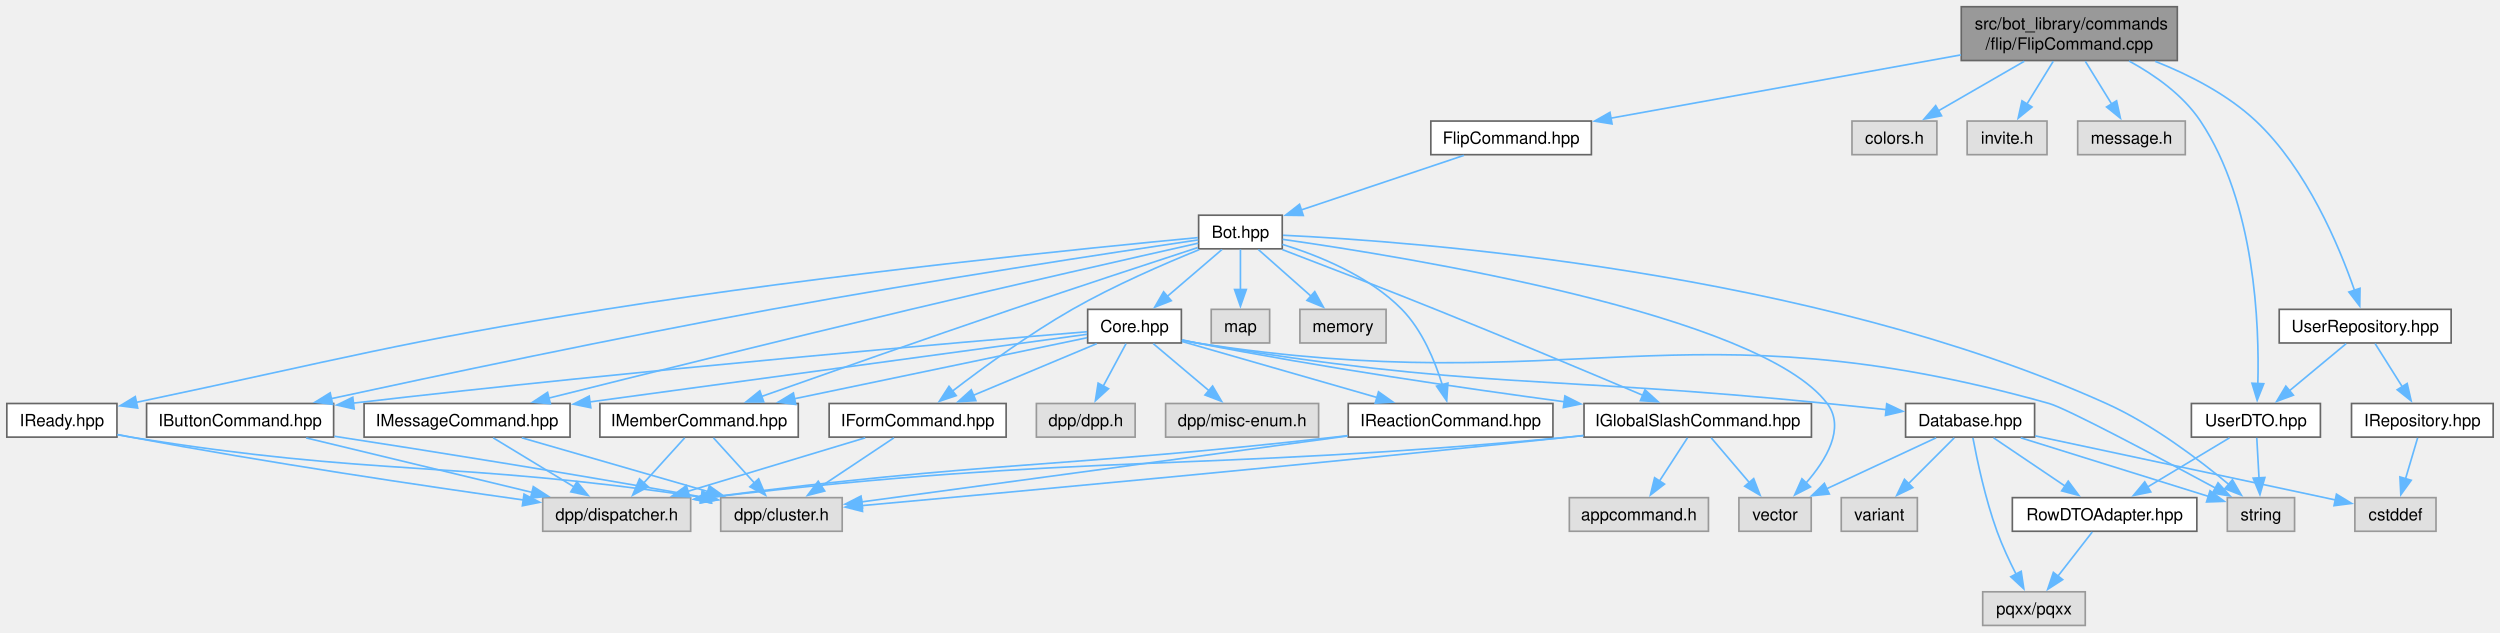
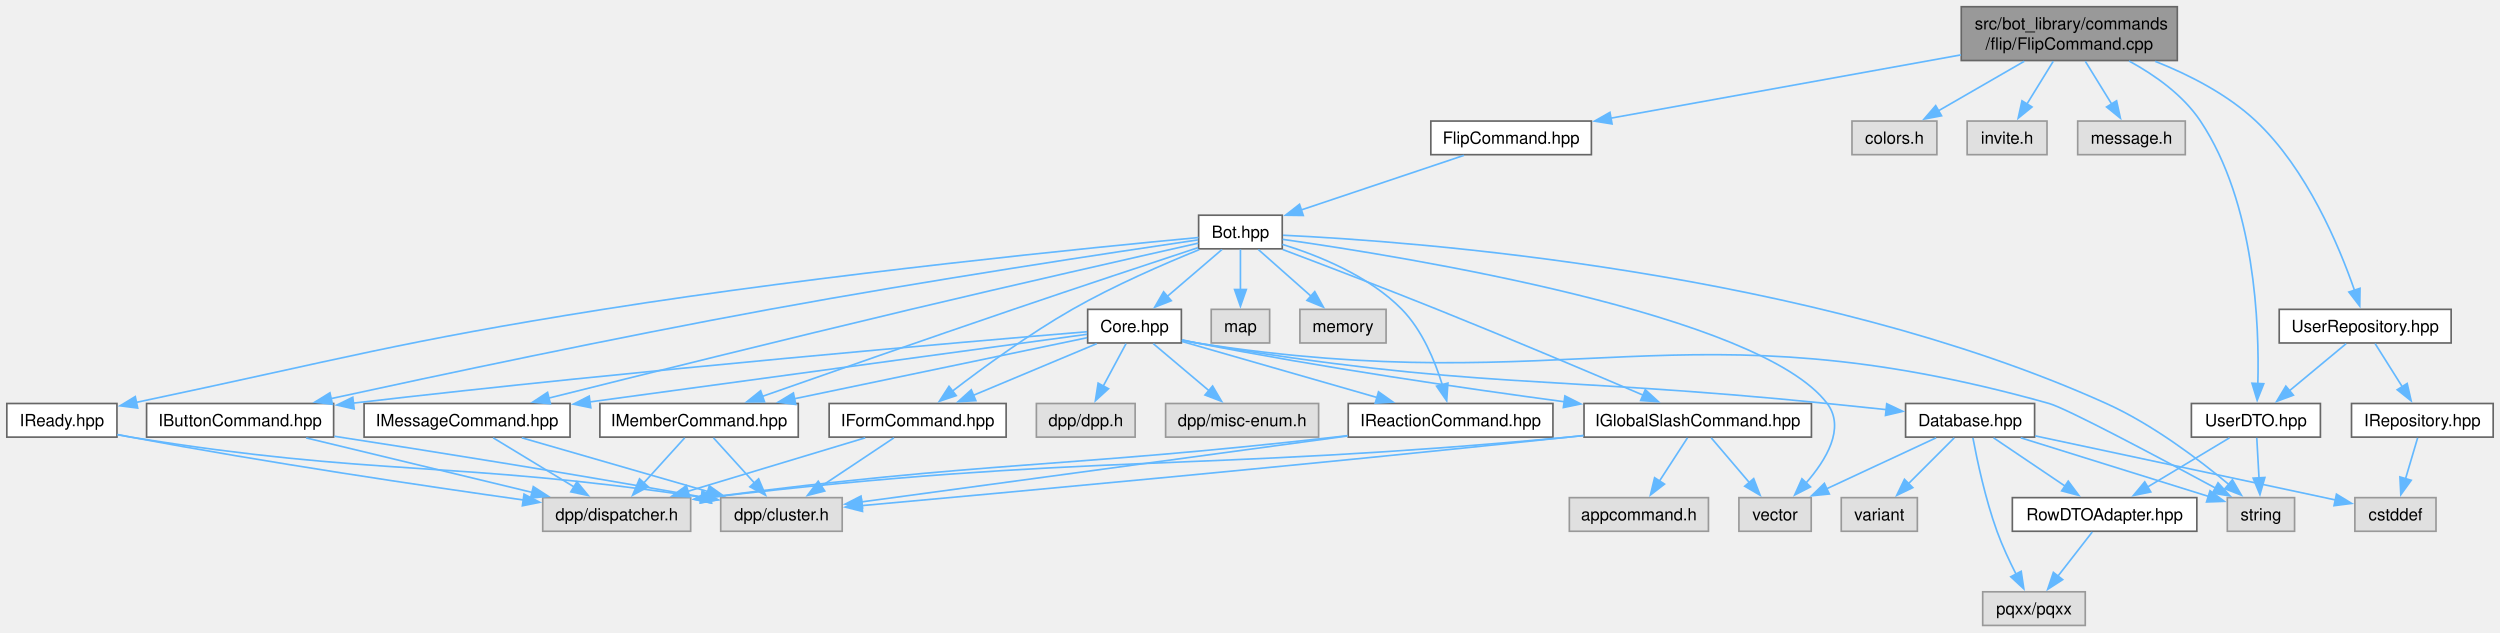
<svg xmlns="http://www.w3.org/2000/svg" xmlns:xlink="http://www.w3.org/1999/xlink" width="1487pt" height="376pt" viewBox="0.00 0.00 1486.88 376.00">
  <g id="graph0" class="graph" transform="scale(1 1) rotate(0) translate(4 372)">
    <g id="Node000001" class="node">
      <g id="a_Node000001">
        <a xlink:title=" ">
          <polygon fill="#999999" stroke="#666666" points="1291,-368 1162.5,-368 1162.5,-336 1291,-336 1291,-368" />
          <text text-anchor="start" x="1170.5" y="-354.5" font-family="Helvetica,sans-Serif" font-size="10.00">src/bot_library/commands</text>
          <text text-anchor="middle" x="1226.75" y="-342.5" font-family="Helvetica,sans-Serif" font-size="10.00">/flip/FlipCommand.cpp</text>
        </a>
      </g>
    </g>
    <g id="Node000002" class="node">
      <g id="a_Node000002">
        <a xlink:href="FlipCommand_8hpp.html" target="_top" xlink:title=" ">
          <polygon fill="white" stroke="#666666" points="942.5,-300 847,-300 847,-280 942.5,-280 942.5,-300" />
          <text text-anchor="middle" x="894.75" y="-286.5" font-family="Helvetica,sans-Serif" font-size="10.00">FlipCommand.hpp</text>
        </a>
      </g>
    </g>
    <g id="edge1_Node000001_Node000002" class="edge">
      <g id="a_edge1_Node000001_Node000002">
        <a xlink:title=" ">
          <path fill="none" stroke="#63b8ff" d="M1162.34,-339.36C1102.06,-328.47 1012.73,-312.32 954.13,-301.73" />
          <polygon fill="#63b8ff" stroke="#63b8ff" points="954.79,-298.29 944.33,-299.96 953.55,-305.18 954.79,-298.29" />
        </a>
      </g>
    </g>
    <g id="Node000026" class="node">
      <g id="a_Node000026">
        <a xlink:title=" ">
          <polygon fill="#e0e0e0" stroke="#999999" points="1148,-300 1097.5,-300 1097.5,-280 1148,-280 1148,-300" />
          <text text-anchor="middle" x="1122.75" y="-286.5" font-family="Helvetica,sans-Serif" font-size="10.00">colors.h</text>
        </a>
      </g>
    </g>
    <g id="edge48_Node000001_Node000026" class="edge">
      <g id="a_edge48_Node000001_Node000026">
        <a xlink:title=" ">
          <path fill="none" stroke="#63b8ff" d="M1199.97,-335.55C1184.17,-326.43 1164.27,-314.96 1148.63,-305.93" />
          <polygon fill="#63b8ff" stroke="#63b8ff" points="1150.78,-303.13 1140.37,-301.16 1147.28,-309.19 1150.78,-303.13" />
        </a>
      </g>
    </g>
    <g id="Node000027" class="node">
      <g id="a_Node000027">
        <a xlink:title=" ">
          <polygon fill="#e0e0e0" stroke="#999999" points="1213.5,-300 1166,-300 1166,-280 1213.5,-280 1213.5,-300" />
          <text text-anchor="middle" x="1189.75" y="-286.5" font-family="Helvetica,sans-Serif" font-size="10.00">invite.h</text>
        </a>
      </g>
    </g>
    <g id="edge49_Node000001_Node000027" class="edge">
      <g id="a_edge49_Node000001_Node000027">
        <a xlink:title=" ">
          <path fill="none" stroke="#63b8ff" d="M1217.22,-335.55C1212.4,-327.74 1206.52,-318.19 1201.43,-309.94" />
          <polygon fill="#63b8ff" stroke="#63b8ff" points="1204.57,-308.37 1196.35,-301.7 1198.62,-312.05 1204.57,-308.37" />
        </a>
      </g>
    </g>
    <g id="Node000028" class="node">
      <g id="a_Node000028">
        <a xlink:title=" ">
          <polygon fill="#e0e0e0" stroke="#999999" points="1295.75,-300 1231.75,-300 1231.75,-280 1295.75,-280 1295.75,-300" />
          <text text-anchor="middle" x="1263.75" y="-286.5" font-family="Helvetica,sans-Serif" font-size="10.00">message.h</text>
        </a>
      </g>
    </g>
    <g id="edge50_Node000001_Node000028" class="edge">
      <g id="a_edge50_Node000001_Node000028">
        <a xlink:title=" ">
          <path fill="none" stroke="#63b8ff" d="M1236.28,-335.55C1241.1,-327.74 1246.98,-318.19 1252.07,-309.94" />
          <polygon fill="#63b8ff" stroke="#63b8ff" points="1254.88,-312.05 1257.15,-301.7 1248.93,-308.37 1254.88,-312.05" />
        </a>
      </g>
    </g>
    <g id="Node000029" class="node">
      <g id="a_Node000029">
        <a xlink:href="UserDTO_8hpp.html" target="_top" xlink:title=" ">
          <polygon fill="white" stroke="#666666" points="1376.12,-132 1299.38,-132 1299.38,-112 1376.12,-112 1376.12,-132" />
          <text text-anchor="middle" x="1337.75" y="-118.5" font-family="Helvetica,sans-Serif" font-size="10.00">UserDTO.hpp</text>
        </a>
      </g>
    </g>
    <g id="edge51_Node000001_Node000029" class="edge">
      <g id="a_edge51_Node000001_Node000029">
        <a xlink:title=" ">
          <path fill="none" stroke="#63b8ff" d="M1262.28,-335.72C1277.64,-327.35 1294.43,-315.48 1304.75,-300 1337.34,-251.12 1339.86,-178.63 1338.9,-143.53" />
          <polygon fill="#63b8ff" stroke="#63b8ff" points="1342.42,-143.76 1338.5,-133.91 1335.42,-144.05 1342.42,-143.76" />
        </a>
      </g>
    </g>
    <g id="Node000030" class="node">
      <g id="a_Node000030">
        <a xlink:href="UserRepository_8hpp.html" target="_top" xlink:title=" ">
          <polygon fill="white" stroke="#666666" points="1453.88,-188 1351.62,-188 1351.62,-168 1453.88,-168 1453.88,-188" />
          <text text-anchor="middle" x="1402.75" y="-174.5" font-family="Helvetica,sans-Serif" font-size="10.00">UserRepository.hpp</text>
        </a>
      </g>
    </g>
    <g id="edge54_Node000001_Node000030" class="edge">
      <g id="a_edge54_Node000001_Node000030">
        <a xlink:title=" ">
          <path fill="none" stroke="#63b8ff" d="M1277.85,-335.52C1298.28,-327.42 1320.9,-315.83 1337.75,-300 1368.05,-271.53 1387.23,-225.7 1396.38,-199.37" />
          <polygon fill="#63b8ff" stroke="#63b8ff" points="1399.69,-200.51 1399.51,-189.91 1393.05,-198.31 1399.69,-200.51" />
        </a>
      </g>
    </g>
    <g id="Node000003" class="node">
      <g id="a_Node000003">
        <a xlink:href="Bot_8hpp.html" target="_top" xlink:title=" ">
          <polygon fill="white" stroke="#666666" points="758.62,-244 708.88,-244 708.88,-224 758.62,-224 758.62,-244" />
          <text text-anchor="middle" x="733.75" y="-230.5" font-family="Helvetica,sans-Serif" font-size="10.00">Bot.hpp</text>
        </a>
      </g>
    </g>
    <g id="edge2_Node000002_Node000003" class="edge">
      <g id="a_edge2_Node000002_Node000003">
        <a xlink:title=" ">
          <path fill="none" stroke="#63b8ff" d="M866.71,-279.59C839.78,-270.56 799,-256.88 769.7,-247.06" />
          <polygon fill="#63b8ff" stroke="#63b8ff" points="771.12,-243.84 760.52,-243.98 768.89,-250.48 771.12,-243.84" />
        </a>
      </g>
    </g>
    <g id="Node000004" class="node">
      <g id="a_Node000004">
        <a xlink:href="Core_8hpp.html" target="_top" xlink:title=" ">
          <polygon fill="white" stroke="#666666" points="698.62,-188 642.88,-188 642.88,-168 698.62,-168 698.62,-188" />
          <text text-anchor="middle" x="670.75" y="-174.5" font-family="Helvetica,sans-Serif" font-size="10.00">Core.hpp</text>
        </a>
      </g>
    </g>
    <g id="edge3_Node000003_Node000004" class="edge">
      <g id="a_edge3_Node000003_Node000004">
        <a xlink:title=" ">
          <path fill="none" stroke="#63b8ff" d="M722.78,-223.59C713.83,-215.93 700.98,-204.91 690.29,-195.75" />
          <polygon fill="#63b8ff" stroke="#63b8ff" points="692.62,-193.13 682.75,-189.28 688.06,-198.45 692.62,-193.13" />
        </a>
      </g>
    </g>
    <g id="Node000010" class="node">
      <g id="a_Node000010">
        <a xlink:title=" ">
          <polygon fill="#e0e0e0" stroke="#999999" points="1360.75,-76 1320.75,-76 1320.75,-56 1360.75,-56 1360.75,-76" />
          <text text-anchor="middle" x="1340.75" y="-62.5" font-family="Helvetica,sans-Serif" font-size="10.00">string</text>
        </a>
      </g>
    </g>
    <g id="edge46_Node000003_Node000010" class="edge">
      <g id="a_edge46_Node000003_Node000010">
        <a xlink:title=" ">
-           <path fill="none" stroke="#63b8ff" d="M759.1,-232.08C836.14,-228.45 1073.04,-211.12 1248.75,-132 1276.39,-119.56 1304.28,-98.36 1321.99,-83.56" />
-           <polygon fill="#63b8ff" stroke="#63b8ff" points="1323.79,-86.63 1329.12,-77.47 1319.24,-81.31 1323.79,-86.63" />
+           <path fill="none" stroke="#63b8ff" d="M759.1,-232.09C836.16,-228.47 1073.08,-211.2 1248.75,-132 1276.38,-119.54 1304.28,-98.35 1321.99,-83.56" />
+           <polygon fill="#63b8ff" stroke="#63b8ff" points="1323.78,-86.63 1329.12,-77.47 1319.24,-81.3 1323.78,-86.63" />
        </a>
      </g>
    </g>
    <g id="Node000012" class="node">
      <g id="a_Node000012">
        <a xlink:title=" ">
          <polygon fill="#e0e0e0" stroke="#999999" points="1073.25,-76 1030.25,-76 1030.25,-56 1073.25,-56 1073.25,-76" />
          <text text-anchor="middle" x="1051.75" y="-62.5" font-family="Helvetica,sans-Serif" font-size="10.00">vector</text>
        </a>
      </g>
    </g>
    <g id="edge47_Node000003_Node000012" class="edge">
      <g id="a_edge47_Node000003_Node000012">
        <a xlink:title=" ">
          <path fill="none" stroke="#63b8ff" d="M758.86,-229.63C832.11,-219.23 1042.81,-185.13 1082.75,-132 1093.72,-117.41 1082.09,-98.31 1070.07,-84.6" />
          <polygon fill="#63b8ff" stroke="#63b8ff" points="1072.82,-82.41 1063.4,-77.57 1067.74,-87.23 1072.82,-82.41" />
        </a>
      </g>
    </g>
    <g id="Node000014" class="node">
      <g id="a_Node000014">
        <a xlink:href="IButtonCommand_8hpp.html" target="_top" xlink:title=" ">
          <polygon fill="white" stroke="#666666" points="194.38,-132 83.12,-132 83.12,-112 194.38,-112 194.38,-132" />
          <text text-anchor="middle" x="138.75" y="-118.5" font-family="Helvetica,sans-Serif" font-size="10.00">IButtonCommand.hpp</text>
        </a>
      </g>
    </g>
    <g id="edge35_Node000003_Node000014" class="edge">
      <g id="a_edge35_Node000003_Node000014">
        <a xlink:title=" ">
-           <path fill="none" stroke="#63b8ff" d="M708.68,-229.33C659.75,-222.07 548.13,-205.13 454.75,-188 362.56,-171.09 255.88,-148.52 193.04,-134.91" />
-           <polygon fill="#63b8ff" stroke="#63b8ff" points="193.82,-131.49 183.31,-132.79 192.33,-138.34 193.82,-131.49" />
+           <path fill="none" stroke="#63b8ff" d="M708.59,-229.34C659.48,-222.1 547.46,-205.19 453.75,-188 361.84,-171.14 255.5,-148.55 192.86,-134.92" />
+           <polygon fill="#63b8ff" stroke="#63b8ff" points="193.68,-131.52 183.17,-132.81 192.19,-138.36 193.68,-131.52" />
        </a>
      </g>
    </g>
    <g id="Node000017" class="node">
      <g id="a_Node000017">
        <a xlink:href="IFormCommand_8hpp.html" target="_top" xlink:title=" ">
          <polygon fill="white" stroke="#666666" points="594.38,-132 489.12,-132 489.12,-112 594.38,-112 594.38,-132" />
          <text text-anchor="middle" x="541.75" y="-118.5" font-family="Helvetica,sans-Serif" font-size="10.00">IFormCommand.hpp</text>
        </a>
      </g>
    </g>
    <g id="edge36_Node000003_Node000017" class="edge">
      <g id="a_edge36_Node000003_Node000017">
        <a xlink:title=" ">
          <path fill="none" stroke="#63b8ff" d="M709.27,-223.53C688.62,-215.18 658.55,-202.16 633.75,-188 608.1,-173.35 580.7,-153.36 562.53,-139.43" />
          <polygon fill="#63b8ff" stroke="#63b8ff" points="564.7,-136.69 554.66,-133.32 560.41,-142.22 564.7,-136.69" />
        </a>
      </g>
    </g>
    <g id="Node000018" class="node">
      <g id="a_Node000018">
        <a xlink:href="IGlobalSlashCommand_8hpp.html" target="_top" xlink:title=" ">
          <polygon fill="white" stroke="#666666" points="1073.38,-132 938.12,-132 938.12,-112 1073.38,-112 1073.38,-132" />
          <text text-anchor="middle" x="1005.75" y="-118.5" font-family="Helvetica,sans-Serif" font-size="10.00">IGlobalSlashCommand.hpp</text>
        </a>
      </g>
    </g>
    <g id="edge37_Node000003_Node000018" class="edge">
      <g id="a_edge37_Node000003_Node000018">
        <a xlink:title=" ">
-           <path fill="none" stroke="#63b8ff" d="M758.71,-223.52C782.25,-214.53 818.49,-200.58 849.75,-188 892.61,-170.76 941.75,-150.14 973.24,-136.82" />
-           <polygon fill="#63b8ff" stroke="#63b8ff" points="974.37,-140.14 982.21,-133.02 971.64,-133.7 974.37,-140.14" />
+           <path fill="none" stroke="#63b8ff" d="M758.94,-223.56C782.69,-214.6 819.25,-200.66 850.75,-188 893.38,-170.87 942.2,-150.23 973.47,-136.87" />
+           <polygon fill="#63b8ff" stroke="#63b8ff" points="974.55,-140.21 982.37,-133.06 971.8,-133.78 974.55,-140.21" />
        </a>
      </g>
    </g>
    <g id="Node000020" class="node">
      <g id="a_Node000020">
        <a xlink:href="IMemberCommand_8hpp.html" target="_top" xlink:title=" ">
          <polygon fill="white" stroke="#666666" points="470.75,-132 352.75,-132 352.75,-112 470.75,-112 470.75,-132" />
          <text text-anchor="middle" x="411.75" y="-118.5" font-family="Helvetica,sans-Serif" font-size="10.00">IMemberCommand.hpp</text>
        </a>
      </g>
    </g>
    <g id="edge38_Node000003_Node000020" class="edge">
      <g id="a_edge38_Node000003_Node000020">
        <a xlink:title=" ">
-           <path fill="none" stroke="#63b8ff" d="M708.39,-224.75C681.04,-215.82 636.25,-201.09 597.75,-188 545.87,-170.35 486.09,-149.34 448.61,-136.08" />
-           <polygon fill="#63b8ff" stroke="#63b8ff" points="450.21,-132.94 439.62,-132.9 447.88,-139.54 450.21,-132.94" />
+           <path fill="none" stroke="#63b8ff" d="M708.59,-224.72C681.45,-215.76 636.99,-201.02 598.75,-188 546.78,-170.31 486.86,-149.39 449.15,-136.16" />
+           <polygon fill="#63b8ff" stroke="#63b8ff" points="450.68,-132.98 440.08,-132.97 448.36,-139.59 450.68,-132.98" />
        </a>
      </g>
    </g>
    <g id="Node000021" class="node">
      <g id="a_Node000021">
        <a xlink:href="IMessageCommand_8hpp.html" target="_top" xlink:title=" ">
          <polygon fill="white" stroke="#666666" points="335,-132 212.5,-132 212.5,-112 335,-112 335,-132" />
          <text text-anchor="middle" x="273.75" y="-118.5" font-family="Helvetica,sans-Serif" font-size="10.00">IMessageCommand.hpp</text>
        </a>
      </g>
    </g>
    <g id="edge39_Node000003_Node000021" class="edge">
      <g id="a_edge39_Node000003_Node000021">
        <a xlink:title=" ">
          <path fill="none" stroke="#63b8ff" d="M708.66,-227.37C671.35,-218.97 599.06,-202.58 537.75,-188 462.45,-170.09 375.31,-148.46 322.38,-135.22" />
          <polygon fill="#63b8ff" stroke="#63b8ff" points="323.32,-131.84 312.77,-132.81 321.62,-138.63 323.32,-131.84" />
        </a>
      </g>
    </g>
    <g id="Node000022" class="node">
      <g id="a_Node000022">
        <a xlink:href="IReactionCommand_8hpp.html" target="_top" xlink:title=" ">
          <polygon fill="white" stroke="#666666" points="919.62,-132 797.88,-132 797.88,-112 919.62,-112 919.62,-132" />
          <text text-anchor="middle" x="858.75" y="-118.5" font-family="Helvetica,sans-Serif" font-size="10.00">IReactionCommand.hpp</text>
        </a>
      </g>
    </g>
    <g id="edge40_Node000003_Node000022" class="edge">
      <g id="a_edge40_Node000003_Node000022">
        <a xlink:title=" ">
          <path fill="none" stroke="#63b8ff" d="M758.7,-226.64C779.98,-220.09 810.15,-207.97 829.75,-188 841.93,-175.59 849.49,-157.17 853.82,-143.11" />
          <polygon fill="#63b8ff" stroke="#63b8ff" points="857.16,-144.16 856.43,-133.59 850.41,-142.31 857.16,-144.16" />
        </a>
      </g>
    </g>
    <g id="Node000023" class="node">
      <g id="a_Node000023">
        <a xlink:href="IReady_8hpp.html" target="_top" xlink:title=" ">
          <polygon fill="white" stroke="#666666" points="65.5,-132 0,-132 0,-112 65.5,-112 65.5,-132" />
          <text text-anchor="middle" x="32.75" y="-118.5" font-family="Helvetica,sans-Serif" font-size="10.00">IReady.hpp</text>
        </a>
      </g>
    </g>
    <g id="edge41_Node000003_Node000023" class="edge">
      <g id="a_edge41_Node000003_Node000023">
        <a xlink:title=" ">
-           <path fill="none" stroke="#63b8ff" d="M708.44,-230.67C647.51,-224.92 487.93,-208.96 355.75,-188 233.12,-168.55 200.64,-158.71 76.91,-132.65" />
+           <path fill="none" stroke="#63b8ff" d="M708.82,-230.72C648.07,-225.03 487.6,-209.09 354.75,-188 232.54,-168.6 200.2,-158.67 76.88,-132.64" />
          <polygon fill="#63b8ff" stroke="#63b8ff" points="77.84,-129.27 67.34,-130.64 76.4,-136.12 77.84,-129.27" />
        </a>
      </g>
    </g>
    <g id="Node000024" class="node">
      <g id="a_Node000024">
        <a xlink:title=" ">
          <polygon fill="#e0e0e0" stroke="#999999" points="751.12,-188 716.38,-188 716.38,-168 751.12,-168 751.12,-188" />
          <text text-anchor="middle" x="733.75" y="-174.5" font-family="Helvetica,sans-Serif" font-size="10.00">map</text>
        </a>
      </g>
    </g>
    <g id="edge44_Node000003_Node000024" class="edge">
      <g id="a_edge44_Node000003_Node000024">
        <a xlink:title=" ">
          <path fill="none" stroke="#63b8ff" d="M733.75,-223.59C733.75,-217.01 733.75,-207.96 733.75,-199.73" />
          <polygon fill="#63b8ff" stroke="#63b8ff" points="737.25,-199.81 733.75,-189.81 730.25,-199.81 737.25,-199.81" />
        </a>
      </g>
    </g>
    <g id="Node000025" class="node">
      <g id="a_Node000025">
        <a xlink:title=" ">
          <polygon fill="#e0e0e0" stroke="#999999" points="820.38,-188 769.12,-188 769.12,-168 820.38,-168 820.38,-188" />
          <text text-anchor="middle" x="794.75" y="-174.5" font-family="Helvetica,sans-Serif" font-size="10.00">memory</text>
        </a>
      </g>
    </g>
    <g id="edge45_Node000003_Node000025" class="edge">
      <g id="a_edge45_Node000003_Node000025">
        <a xlink:title=" ">
          <path fill="none" stroke="#63b8ff" d="M744.38,-223.59C753.03,-215.93 765.48,-204.91 775.83,-195.75" />
          <polygon fill="#63b8ff" stroke="#63b8ff" points="777.95,-198.55 783.11,-189.3 773.31,-193.31 777.95,-198.55" />
        </a>
      </g>
    </g>
    <g id="Node000005" class="node">
      <g id="a_Node000005">
        <a xlink:title=" ">
          <polygon fill="#e0e0e0" stroke="#999999" points="671.12,-132 612.38,-132 612.38,-112 671.12,-112 671.12,-132" />
          <text text-anchor="middle" x="641.75" y="-118.5" font-family="Helvetica,sans-Serif" font-size="10.00">dpp/dpp.h</text>
        </a>
      </g>
    </g>
    <g id="edge4_Node000004_Node000005" class="edge">
      <g id="a_edge4_Node000004_Node000005">
        <a xlink:title=" ">
          <path fill="none" stroke="#63b8ff" d="M665.7,-167.59C661.96,-160.63 656.73,-150.89 652.11,-142.29" />
          <polygon fill="#63b8ff" stroke="#63b8ff" points="655.27,-140.79 647.46,-133.63 649.11,-144.1 655.27,-140.79" />
        </a>
      </g>
    </g>
    <g id="Node000006" class="node">
      <g id="a_Node000006">
        <a xlink:title=" ">
          <polygon fill="#e0e0e0" stroke="#999999" points="780.25,-132 689.25,-132 689.25,-112 780.25,-112 780.25,-132" />
          <text text-anchor="middle" x="734.75" y="-118.5" font-family="Helvetica,sans-Serif" font-size="10.00">dpp/misc-enum.h</text>
        </a>
      </g>
    </g>
    <g id="edge5_Node000004_Node000006" class="edge">
      <g id="a_edge5_Node000004_Node000006">
        <a xlink:title=" ">
          <path fill="none" stroke="#63b8ff" d="M681.9,-167.59C691.08,-159.85 704.3,-148.69 715.23,-139.47" />
          <polygon fill="#63b8ff" stroke="#63b8ff" points="717.19,-142.4 722.57,-133.27 712.67,-137.05 717.19,-142.4" />
        </a>
      </g>
    </g>
    <g id="Node000007" class="node">
      <g id="a_Node000007">
        <a xlink:href="Database_8hpp.html" target="_top" xlink:title=" ">
          <polygon fill="white" stroke="#666666" points="1206.12,-132 1129.38,-132 1129.38,-112 1206.12,-112 1206.12,-132" />
          <text text-anchor="middle" x="1167.75" y="-118.5" font-family="Helvetica,sans-Serif" font-size="10.00">Database.hpp</text>
        </a>
      </g>
    </g>
    <g id="edge6_Node000004_Node000007" class="edge">
      <g id="a_edge6_Node000004_Node000007">
        <a xlink:title=" ">
          <path fill="none" stroke="#63b8ff" d="M698.95,-169.7C701.91,-169.07 704.88,-168.48 707.75,-168 872.85,-140.14 916.16,-148.82 1082.75,-132 1094.16,-130.85 1106.42,-129.57 1117.98,-128.35" />
          <polygon fill="#63b8ff" stroke="#63b8ff" points="1118.17,-131.85 1127.75,-127.32 1117.43,-124.89 1118.17,-131.85" />
        </a>
      </g>
    </g>
    <g id="edge34_Node000004_Node000010" class="edge">
      <g id="a_edge34_Node000004_Node000010">
        <a xlink:title=" ">
          <path fill="none" stroke="#63b8ff" d="M698.93,-169.63C701.9,-169.01 704.88,-168.45 707.75,-168 930.95,-133.18 997.25,-193.03 1214.75,-132 1225.11,-129.09 1280.13,-99.82 1313.95,-81.56" />
          <polygon fill="#63b8ff" stroke="#63b8ff" points="1315.23,-84.85 1322.36,-77.01 1311.9,-78.69 1315.23,-84.85" />
        </a>
      </g>
    </g>
    <g id="edge14_Node000004_Node000014" class="edge">
      <g id="a_edge14_Node000004_Node000014">
        <a xlink:title=" ">
          <path fill="none" stroke="#63b8ff" d="M642.54,-174.69C571.34,-168.78 378.32,-152.22 206.07,-132.23" />
          <polygon fill="#63b8ff" stroke="#63b8ff" points="206.59,-128.76 196.25,-131.08 205.78,-135.72 206.59,-128.76" />
        </a>
      </g>
    </g>
    <g id="edge17_Node000004_Node000017" class="edge">
      <g id="a_edge17_Node000004_Node000017">
        <a xlink:title=" ">
          <path fill="none" stroke="#63b8ff" d="M648.28,-167.59C627.96,-159.09 597.8,-146.46 574.74,-136.81" />
          <polygon fill="#63b8ff" stroke="#63b8ff" points="576.37,-133.7 565.79,-133.06 573.66,-140.15 576.37,-133.7" />
        </a>
      </g>
    </g>
    <g id="edge20_Node000004_Node000018" class="edge">
      <g id="a_edge20_Node000004_Node000018">
        <a xlink:title=" ">
          <path fill="none" stroke="#63b8ff" d="M698.97,-169.86C701.93,-169.2 704.9,-168.56 707.75,-168 781.42,-153.51 866.14,-141.12 926.37,-133.04" />
          <polygon fill="#63b8ff" stroke="#63b8ff" points="926.75,-136.52 936.2,-131.73 925.82,-129.58 926.75,-136.52" />
        </a>
      </g>
    </g>
    <g id="edge25_Node000004_Node000020" class="edge">
      <g id="a_edge25_Node000004_Node000020">
        <a xlink:title=" ">
          <path fill="none" stroke="#63b8ff" d="M642.54,-171.12C600.92,-162.44 522.2,-146.03 468.38,-134.81" />
          <polygon fill="#63b8ff" stroke="#63b8ff" points="469.28,-131.42 458.78,-132.8 467.85,-138.27 469.28,-131.42" />
        </a>
      </g>
    </g>
    <g id="edge28_Node000004_Node000021" class="edge">
      <g id="a_edge28_Node000004_Node000021">
        <a xlink:title=" ">
          <path fill="none" stroke="#63b8ff" d="M642.52,-173.16C581.51,-164.86 435.72,-145.03 346.81,-132.94" />
          <polygon fill="#63b8ff" stroke="#63b8ff" points="347.34,-129.48 336.96,-131.6 346.4,-136.41 347.34,-129.48" />
        </a>
      </g>
    </g>
    <g id="edge31_Node000004_Node000022" class="edge">
      <g id="a_edge31_Node000004_Node000022">
        <a xlink:title=" ">
          <path fill="none" stroke="#63b8ff" d="M698.9,-168.92C729.72,-160.06 779.51,-145.76 815.34,-135.47" />
          <polygon fill="#63b8ff" stroke="#63b8ff" points="815.88,-138.96 824.52,-132.83 813.95,-132.23 815.88,-138.96" />
        </a>
      </g>
    </g>
    <g id="Node000008" class="node">
      <g id="a_Node000008">
        <a xlink:title=" ">
          <polygon fill="#e0e0e0" stroke="#999999" points="1444.88,-76 1396.62,-76 1396.62,-56 1444.88,-56 1444.88,-76" />
          <text text-anchor="middle" x="1420.75" y="-62.5" font-family="Helvetica,sans-Serif" font-size="10.00">cstddef</text>
        </a>
      </g>
    </g>
    <g id="edge7_Node000007_Node000008" class="edge">
      <g id="a_edge7_Node000007_Node000008">
        <a xlink:title=" ">
          <path fill="none" stroke="#63b8ff" d="M1206.45,-112.74C1255.07,-102.36 1337.83,-84.7 1385.01,-74.63" />
          <polygon fill="#63b8ff" stroke="#63b8ff" points="1385.67,-78.07 1394.72,-72.56 1384.21,-71.22 1385.67,-78.07" />
        </a>
      </g>
    </g>
    <g id="Node000009" class="node">
      <g id="a_Node000009">
        <a xlink:title=" ">
          <polygon fill="#e0e0e0" stroke="#999999" points="1236.25,-20 1175.25,-20 1175.25,0 1236.25,0 1236.25,-20" />
          <text text-anchor="middle" x="1205.75" y="-6.5" font-family="Helvetica,sans-Serif" font-size="10.00">pqxx/pqxx</text>
        </a>
      </g>
    </g>
    <g id="edge8_Node000007_Node000009" class="edge">
      <g id="a_edge8_Node000007_Node000009">
        <a xlink:title=" ">
          <path fill="none" stroke="#63b8ff" d="M1169.42,-111.56C1171.83,-98.74 1176.77,-75.23 1183.75,-56 1186.89,-47.33 1191.21,-38.12 1195.18,-30.31" />
          <polygon fill="#63b8ff" stroke="#63b8ff" points="1198.14,-32.21 1199.71,-21.74 1191.95,-28.94 1198.14,-32.21" />
        </a>
      </g>
    </g>
    <g id="edge9_Node000007_Node000010" class="edge">
      <g id="a_edge9_Node000007_Node000010">
        <a xlink:title=" ">
          <path fill="none" stroke="#63b8ff" d="M1197.88,-111.59C1229.18,-101.82 1277.92,-86.61 1309.59,-76.73" />
          <polygon fill="#63b8ff" stroke="#63b8ff" points="1310.47,-80.12 1318.98,-73.8 1308.39,-73.43 1310.47,-80.12" />
        </a>
      </g>
    </g>
    <g id="Node000011" class="node">
      <g id="a_Node000011">
        <a xlink:title=" ">
          <polygon fill="#e0e0e0" stroke="#999999" points="1136.38,-76 1091.12,-76 1091.12,-56 1136.38,-56 1136.38,-76" />
          <text text-anchor="middle" x="1113.75" y="-62.5" font-family="Helvetica,sans-Serif" font-size="10.00">variant</text>
        </a>
      </g>
    </g>
    <g id="edge10_Node000007_Node000011" class="edge">
      <g id="a_edge10_Node000007_Node000011">
        <a xlink:title=" ">
          <path fill="none" stroke="#63b8ff" d="M1158.34,-111.59C1150.83,-104.08 1140.1,-93.35 1131.05,-84.3" />
          <polygon fill="#63b8ff" stroke="#63b8ff" points="1133.66,-81.96 1124.12,-77.37 1128.71,-86.91 1133.66,-81.96" />
        </a>
      </g>
    </g>
    <g id="edge11_Node000007_Node000012" class="edge">
      <g id="a_edge11_Node000007_Node000012">
        <a xlink:title=" ">
          <path fill="none" stroke="#63b8ff" d="M1147.54,-111.59C1129.52,-103.21 1102.88,-90.8 1082.27,-81.21" />
          <polygon fill="#63b8ff" stroke="#63b8ff" points="1084.03,-78.17 1073.49,-77.12 1081.07,-84.51 1084.03,-78.17" />
        </a>
      </g>
    </g>
    <g id="Node000013" class="node">
      <g id="a_Node000013">
        <a xlink:href="RowDTOAdapter_8hpp.html" target="_top" xlink:title=" ">
          <polygon fill="white" stroke="#666666" points="1302.62,-76 1192.88,-76 1192.88,-56 1302.62,-56 1302.62,-76" />
          <text text-anchor="middle" x="1247.75" y="-62.5" font-family="Helvetica,sans-Serif" font-size="10.00">RowDTOAdapter.hpp</text>
        </a>
      </g>
    </g>
    <g id="edge12_Node000007_Node000013" class="edge">
      <g id="a_edge12_Node000007_Node000013">
        <a xlink:title=" ">
          <path fill="none" stroke="#63b8ff" d="M1181.68,-111.59C1193.43,-103.67 1210.48,-92.16 1224.32,-82.82" />
          <polygon fill="#63b8ff" stroke="#63b8ff" points="1226.12,-85.82 1232.45,-77.33 1222.21,-80.02 1226.12,-85.82" />
        </a>
      </g>
    </g>
    <g id="edge13_Node000013_Node000009" class="edge">
      <g id="a_edge13_Node000013_Node000009">
        <a xlink:title=" ">
          <path fill="none" stroke="#63b8ff" d="M1240.43,-55.59C1234.77,-48.32 1226.76,-38.02 1219.86,-29.15" />
          <polygon fill="#63b8ff" stroke="#63b8ff" points="1222.81,-27.24 1213.91,-21.49 1217.29,-31.54 1222.81,-27.24" />
        </a>
      </g>
    </g>
    <g id="Node000015" class="node">
      <g id="a_Node000015">
        <a xlink:title=" ">
          <polygon fill="#e0e0e0" stroke="#999999" points="496.88,-76 424.62,-76 424.62,-56 496.88,-56 496.88,-76" />
          <text text-anchor="middle" x="460.75" y="-62.5" font-family="Helvetica,sans-Serif" font-size="10.00">dpp/cluster.h</text>
        </a>
      </g>
    </g>
    <g id="edge15_Node000014_Node000015" class="edge">
      <g id="a_edge15_Node000014_Node000015">
        <a xlink:title=" ">
          <path fill="none" stroke="#63b8ff" d="M194.82,-112.5C248.45,-104.24 331.86,-91.03 413.45,-76.37" />
          <polygon fill="#63b8ff" stroke="#63b8ff" points="413.71,-79.87 422.93,-74.65 412.47,-72.99 413.71,-79.87" />
        </a>
      </g>
    </g>
    <g id="Node000016" class="node">
      <g id="a_Node000016">
        <a xlink:title=" ">
          <polygon fill="#e0e0e0" stroke="#999999" points="406.75,-76 318.75,-76 318.75,-56 406.75,-56 406.75,-76" />
          <text text-anchor="middle" x="362.75" y="-62.5" font-family="Helvetica,sans-Serif" font-size="10.00">dpp/dispatcher.h</text>
        </a>
      </g>
    </g>
    <g id="edge16_Node000014_Node000016" class="edge">
      <g id="a_edge16_Node000014_Node000016">
        <a xlink:title=" ">
          <path fill="none" stroke="#63b8ff" d="M178.02,-111.53C215.41,-102.52 271.85,-88.91 312.5,-79.11" />
          <polygon fill="#63b8ff" stroke="#63b8ff" points="313.15,-82.56 322.05,-76.81 311.51,-75.75 313.15,-82.56" />
        </a>
      </g>
    </g>
    <g id="edge18_Node000017_Node000015" class="edge">
      <g id="a_edge18_Node000017_Node000015">
        <a xlink:title=" ">
          <path fill="none" stroke="#63b8ff" d="M527.64,-111.59C515.75,-103.67 498.48,-92.16 484.47,-82.82" />
          <polygon fill="#63b8ff" stroke="#63b8ff" points="486.49,-79.95 476.23,-77.32 482.61,-85.78 486.49,-79.95" />
        </a>
      </g>
    </g>
    <g id="edge19_Node000017_Node000016" class="edge">
      <g id="a_edge19_Node000017_Node000016">
        <a xlink:title=" ">
          <path fill="none" stroke="#63b8ff" d="M510.57,-111.59C481.36,-102.78 437.47,-89.54 405.1,-79.78" />
          <polygon fill="#63b8ff" stroke="#63b8ff" points="406.21,-76.45 395.62,-76.92 404.18,-83.16 406.21,-76.45" />
        </a>
      </g>
    </g>
    <g id="edge24_Node000018_Node000012" class="edge">
      <g id="a_edge24_Node000018_Node000012">
        <a xlink:title=" ">
          <path fill="none" stroke="#63b8ff" d="M1013.76,-111.59C1020.03,-104.24 1028.92,-93.8 1036.53,-84.87" />
          <polygon fill="#63b8ff" stroke="#63b8ff" points="1039.03,-87.33 1042.85,-77.45 1033.7,-82.79 1039.03,-87.33" />
        </a>
      </g>
    </g>
    <g id="edge22_Node000018_Node000015" class="edge">
      <g id="a_edge22_Node000018_Node000015">
        <a xlink:title=" ">
          <path fill="none" stroke="#63b8ff" d="M937.74,-112.97C934.7,-112.64 931.69,-112.31 928.75,-112 775.26,-95.65 593.16,-78.9 508.48,-71.26" />
          <polygon fill="#63b8ff" stroke="#63b8ff" points="508.97,-67.79 498.69,-70.38 508.34,-74.77 508.97,-67.79" />
        </a>
      </g>
    </g>
    <g id="edge23_Node000018_Node000016" class="edge">
      <g id="a_edge23_Node000018_Node000016">
        <a xlink:title=" ">
          <path fill="none" stroke="#63b8ff" d="M937.75,-112.88C934.71,-112.57 931.7,-112.28 928.75,-112 704.85,-91.07 644.62,-102.77 418.48,-76.22" />
          <polygon fill="#63b8ff" stroke="#63b8ff" points="419.08,-72.76 408.74,-75.06 418.26,-79.71 419.08,-72.76" />
        </a>
      </g>
    </g>
    <g id="Node000019" class="node">
      <g id="a_Node000019">
        <a xlink:title=" ">
          <polygon fill="#e0e0e0" stroke="#999999" points="1012.12,-76 929.38,-76 929.38,-56 1012.12,-56 1012.12,-76" />
          <text text-anchor="middle" x="970.75" y="-62.5" font-family="Helvetica,sans-Serif" font-size="10.00">appcommand.h</text>
        </a>
      </g>
    </g>
    <g id="edge21_Node000018_Node000019" class="edge">
      <g id="a_edge21_Node000018_Node000019">
        <a xlink:title=" ">
          <path fill="none" stroke="#63b8ff" d="M999.65,-111.59C995.04,-104.47 988.54,-94.45 982.88,-85.72" />
          <polygon fill="#63b8ff" stroke="#63b8ff" points="985.98,-84.06 977.6,-77.57 980.1,-87.86 985.98,-84.06" />
        </a>
      </g>
    </g>
    <g id="edge26_Node000020_Node000015" class="edge">
      <g id="a_edge26_Node000020_Node000015">
        <a xlink:title=" ">
          <path fill="none" stroke="#63b8ff" d="M420.29,-111.59C427.03,-104.16 436.64,-93.58 444.79,-84.58" />
          <polygon fill="#63b8ff" stroke="#63b8ff" points="447.17,-87.18 451.3,-77.42 441.98,-82.47 447.17,-87.18" />
        </a>
      </g>
    </g>
    <g id="edge27_Node000020_Node000016" class="edge">
      <g id="a_edge27_Node000020_Node000016">
        <a xlink:title=" ">
          <path fill="none" stroke="#63b8ff" d="M403.21,-111.59C396.47,-104.16 386.86,-93.58 378.71,-84.58" />
          <polygon fill="#63b8ff" stroke="#63b8ff" points="381.52,-82.47 372.2,-77.42 376.33,-87.18 381.52,-82.47" />
        </a>
      </g>
    </g>
    <g id="edge29_Node000021_Node000015" class="edge">
      <g id="a_edge29_Node000021_Node000015">
        <a xlink:title=" ">
          <path fill="none" stroke="#63b8ff" d="M306.32,-111.59C336.97,-102.74 383.09,-89.43 416.95,-79.65" />
          <polygon fill="#63b8ff" stroke="#63b8ff" points="417.83,-83.04 426.47,-76.9 415.89,-76.31 417.83,-83.04" />
        </a>
      </g>
    </g>
    <g id="edge30_Node000021_Node000016" class="edge">
      <g id="a_edge30_Node000021_Node000016">
        <a xlink:title=" ">
          <path fill="none" stroke="#63b8ff" d="M289.25,-111.59C302.57,-103.51 322.03,-91.71 337.58,-82.27" />
          <polygon fill="#63b8ff" stroke="#63b8ff" points="339.1,-85.44 345.83,-77.26 335.47,-79.46 339.1,-85.44" />
        </a>
      </g>
    </g>
    <g id="edge32_Node000022_Node000015" class="edge">
      <g id="a_edge32_Node000022_Node000015">
        <a xlink:title=" ">
          <path fill="none" stroke="#63b8ff" d="M797.43,-112.68C717.75,-101.87 580.29,-83.22 508.13,-73.43" />
          <polygon fill="#63b8ff" stroke="#63b8ff" points="509,-70.01 498.62,-72.14 508.06,-76.95 509,-70.01" />
        </a>
      </g>
    </g>
    <g id="edge33_Node000022_Node000016" class="edge">
      <g id="a_edge33_Node000022_Node000016">
        <a xlink:title=" ">
          <path fill="none" stroke="#63b8ff" d="M797.44,-112.89C794.84,-112.58 792.27,-112.29 789.75,-112 627.39,-93.6 583.17,-97.8 418.29,-76.25" />
          <polygon fill="#63b8ff" stroke="#63b8ff" points="419.12,-72.83 408.75,-74.99 418.2,-79.77 419.12,-72.83" />
        </a>
      </g>
    </g>
    <g id="edge42_Node000023_Node000015" class="edge">
      <g id="a_edge42_Node000023_Node000015">
        <a xlink:title=" ">
          <path fill="none" stroke="#63b8ff" d="M65.81,-113.41C68.49,-112.9 71.16,-112.42 73.75,-112 221.09,-88.15 262.72,-98.5 413.41,-76.22" />
          <polygon fill="#63b8ff" stroke="#63b8ff" points="413.59,-79.73 422.95,-74.78 412.55,-72.81 413.59,-79.73" />
        </a>
      </g>
    </g>
    <g id="edge43_Node000023_Node000016" class="edge">
      <g id="a_edge43_Node000023_Node000016">
        <a xlink:title=" ">
          <path fill="none" stroke="#63b8ff" d="M65.83,-113.55C68.51,-113.01 71.17,-112.48 73.75,-112 154.7,-96.83 249.08,-82.82 307.38,-74.59" />
          <polygon fill="#63b8ff" stroke="#63b8ff" points="307.63,-78.09 317.04,-73.23 306.65,-71.16 307.63,-78.09" />
        </a>
      </g>
    </g>
    <g id="edge53_Node000029_Node000010" class="edge">
      <g id="a_edge53_Node000029_Node000010">
        <a xlink:title=" ">
          <path fill="none" stroke="#63b8ff" d="M1338.27,-111.59C1338.64,-105.01 1339.14,-95.96 1339.6,-87.73" />
          <polygon fill="#63b8ff" stroke="#63b8ff" points="1343.09,-87.99 1340.15,-77.81 1336.1,-87.6 1343.09,-87.99" />
        </a>
      </g>
    </g>
    <g id="edge52_Node000029_Node000013" class="edge">
      <g id="a_edge52_Node000029_Node000013">
        <a xlink:title=" ">
          <path fill="none" stroke="#63b8ff" d="M1322.07,-111.59C1308.61,-103.51 1288.93,-91.71 1273.21,-82.27" />
          <polygon fill="#63b8ff" stroke="#63b8ff" points="1275.22,-79.4 1264.85,-77.26 1271.62,-85.4 1275.22,-79.4" />
        </a>
      </g>
    </g>
    <g id="edge57_Node000030_Node000029" class="edge">
      <g id="a_edge57_Node000030_Node000029">
        <a xlink:title=" ">
          <path fill="none" stroke="#63b8ff" d="M1391.43,-167.59C1382.11,-159.85 1368.67,-148.69 1357.57,-139.47" />
          <polygon fill="#63b8ff" stroke="#63b8ff" points="1360.04,-136.96 1350.11,-133.27 1355.56,-142.35 1360.04,-136.96" />
        </a>
      </g>
    </g>
    <g id="Node000031" class="node">
      <g id="a_Node000031">
        <a xlink:href="IRepository_8hpp.html" target="_top" xlink:title=" ">
          <polygon fill="white" stroke="#666666" points="1478.88,-132 1394.62,-132 1394.62,-112 1478.88,-112 1478.88,-132" />
          <text text-anchor="middle" x="1436.75" y="-118.5" font-family="Helvetica,sans-Serif" font-size="10.00">IRepository.hpp</text>
        </a>
      </g>
    </g>
    <g id="edge55_Node000030_Node000031" class="edge">
      <g id="a_edge55_Node000030_Node000031">
        <a xlink:title=" ">
          <path fill="none" stroke="#63b8ff" d="M1408.67,-167.59C1413.11,-160.55 1419.33,-150.67 1424.79,-142" />
          <polygon fill="#63b8ff" stroke="#63b8ff" points="1427.72,-143.91 1430.09,-133.58 1421.8,-140.18 1427.72,-143.91" />
        </a>
      </g>
    </g>
    <g id="edge56_Node000031_Node000008" class="edge">
      <g id="a_edge56_Node000031_Node000008">
        <a xlink:title=" ">
          <path fill="none" stroke="#63b8ff" d="M1433.96,-111.59C1431.97,-104.86 1429.2,-95.53 1426.72,-87.15" />
          <polygon fill="#63b8ff" stroke="#63b8ff" points="1430.13,-86.34 1423.94,-77.75 1423.42,-88.33 1430.13,-86.34" />
        </a>
      </g>
    </g>
  </g>
</svg>
